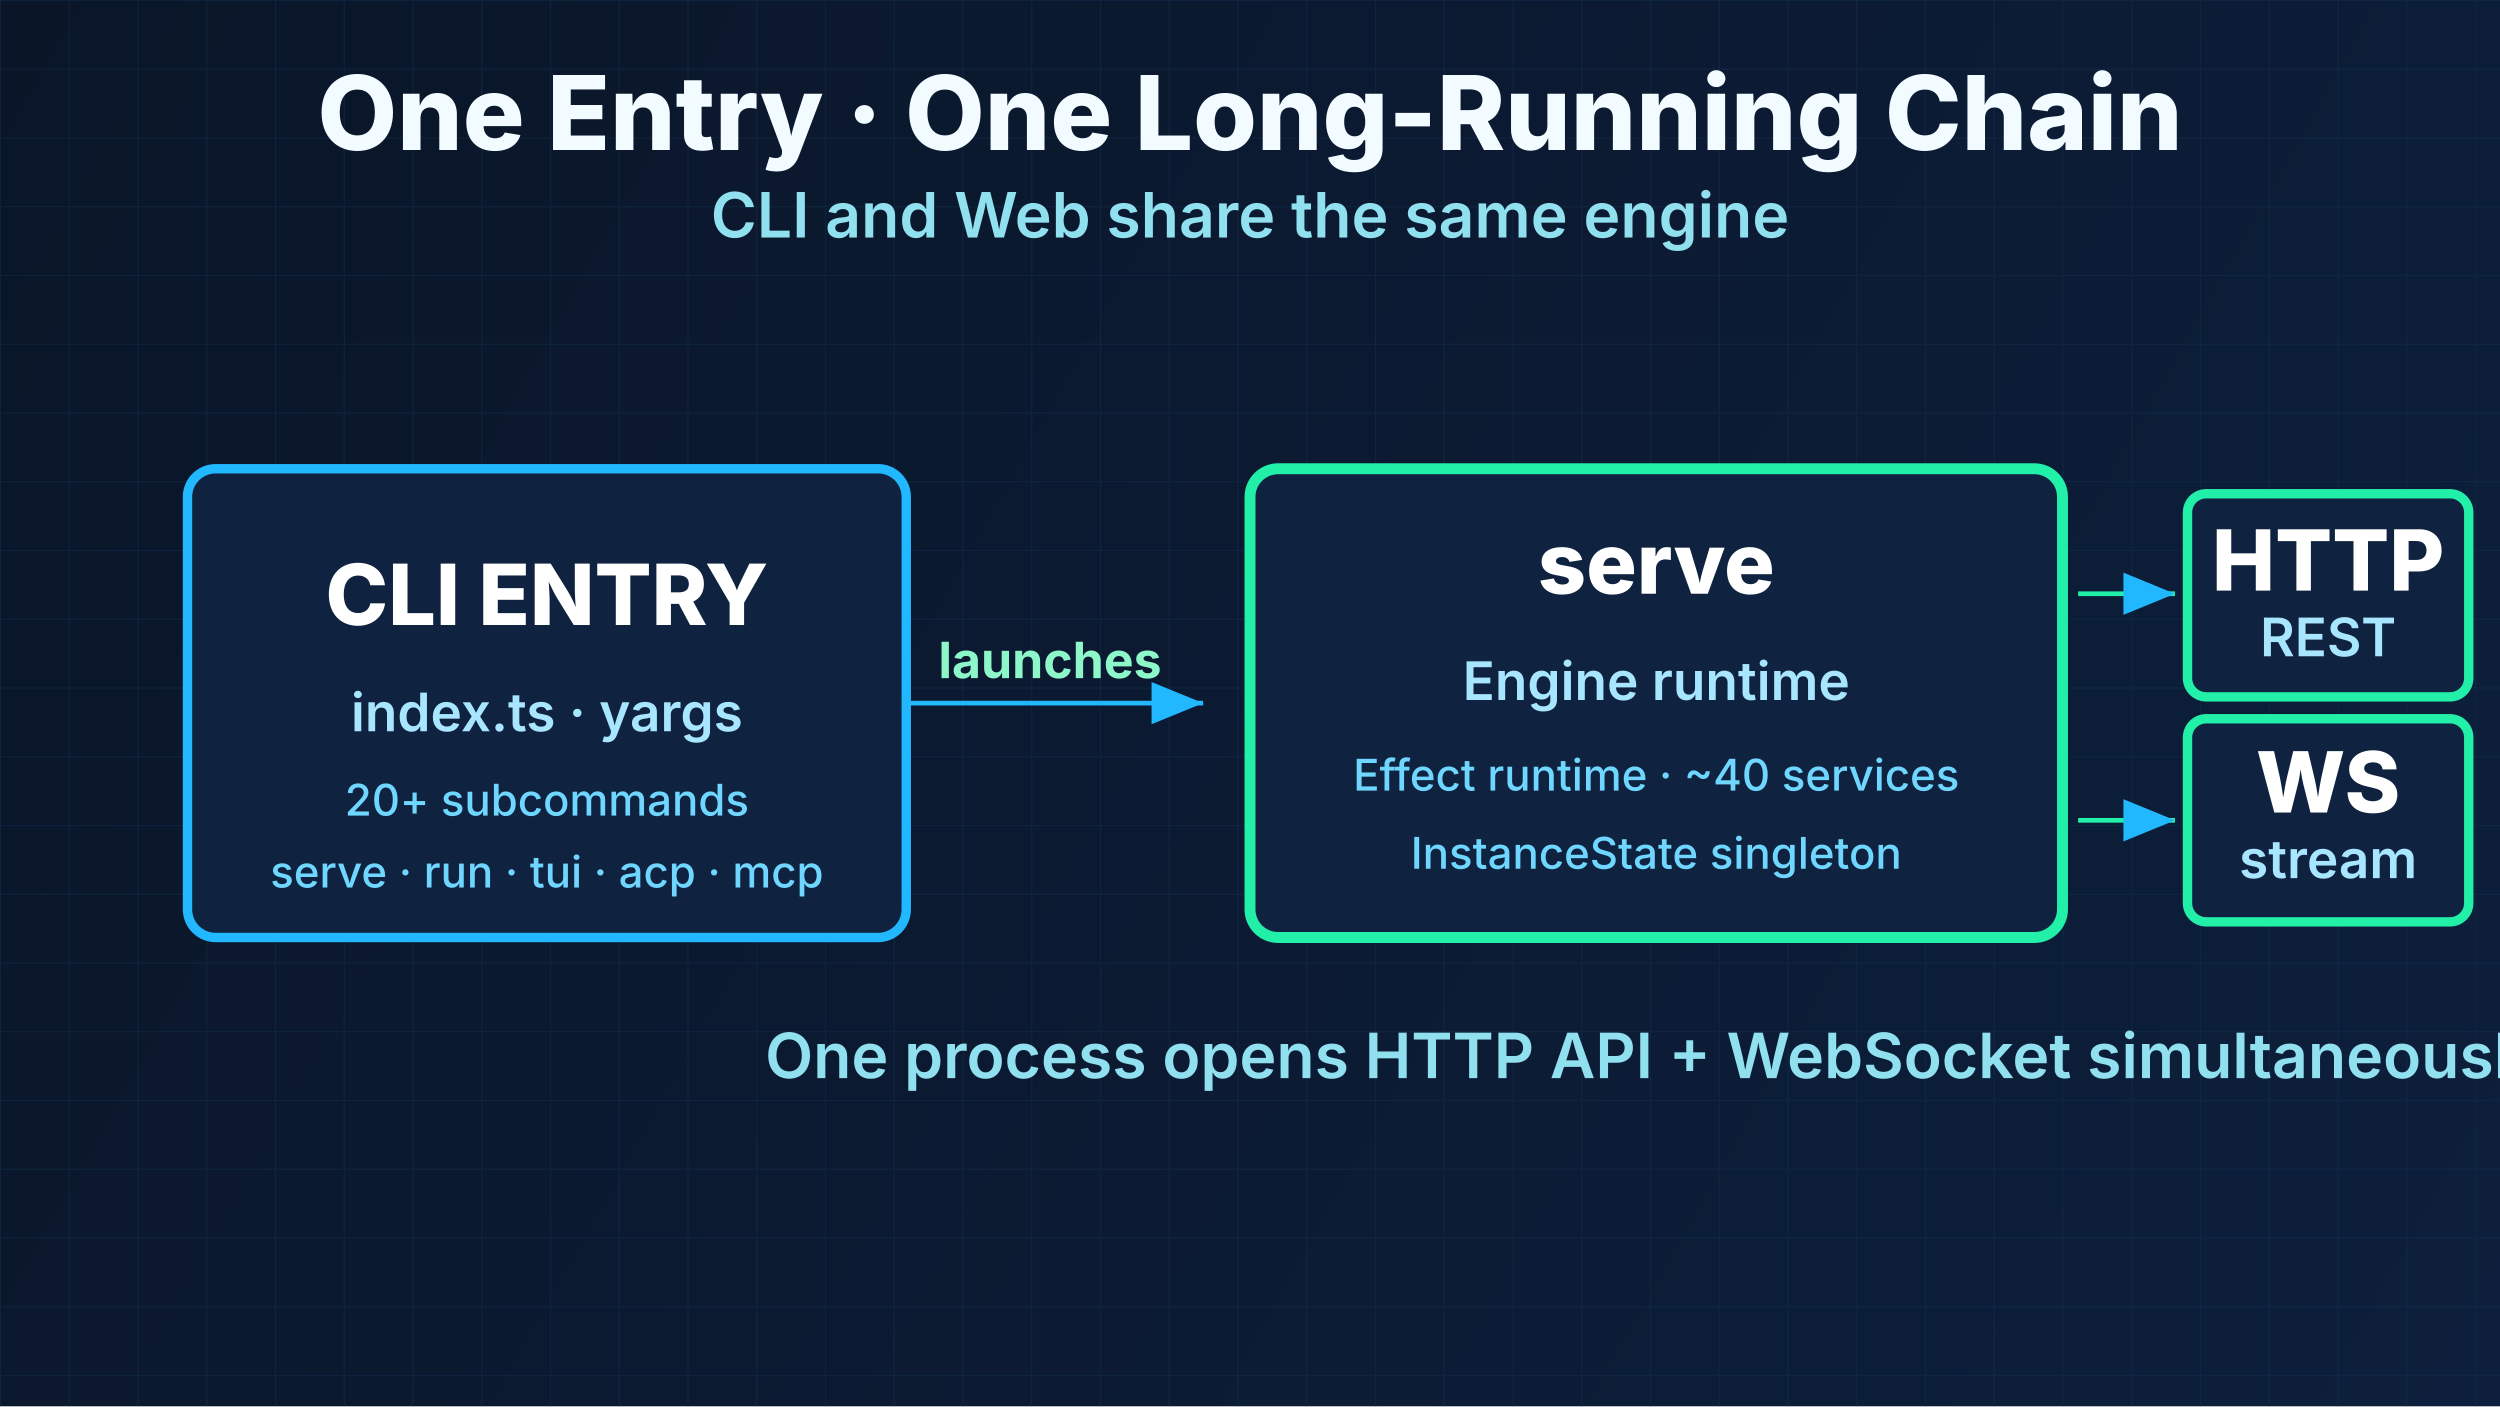
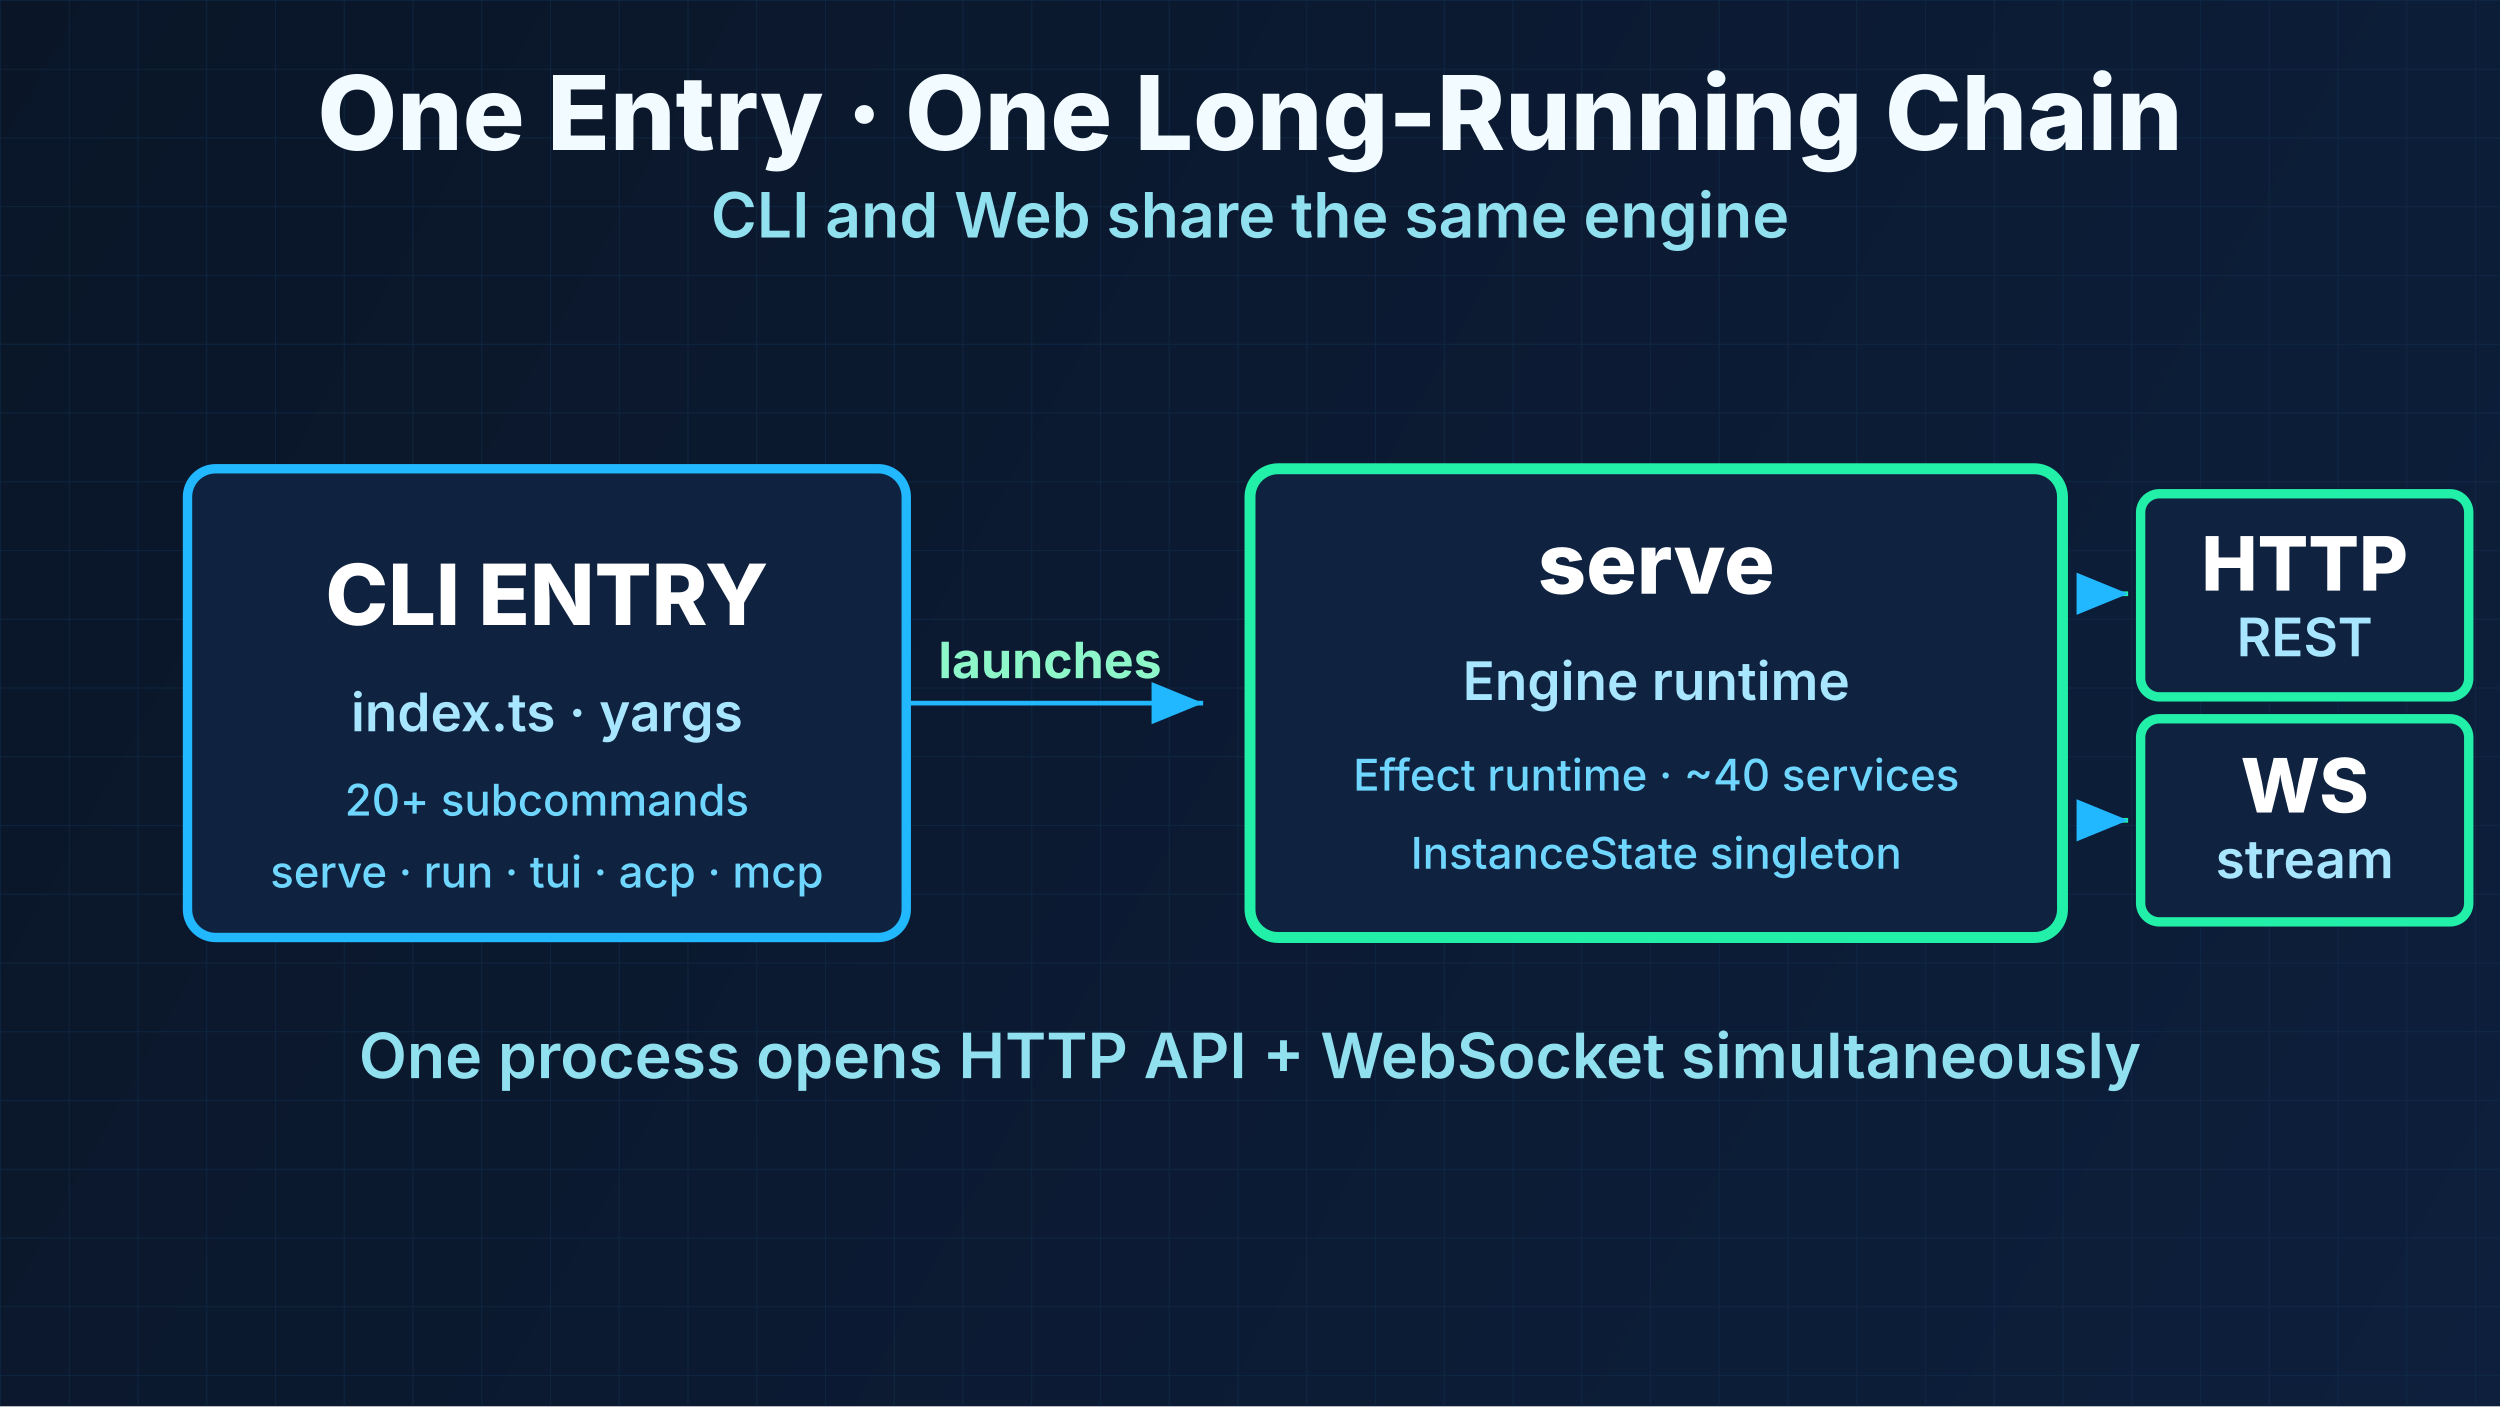
<svg xmlns="http://www.w3.org/2000/svg" viewBox="0 0 1600 900" width="1600" height="900" role="img" aria-label="OpenCode Single Entry Point">
  <style>
    text { font-family: "Inter", "SF Pro Display", -apple-system, "Segoe UI", Arial, sans-serif; }
    .title   { font-size: 66px; font-weight: 800; fill: #f2fbff; }
    .subtitle{ font-size: 40px; font-weight: 600; fill: #90e0ef; }
    .node    { font-size: 54px; font-weight: 800; fill: #ffffff; }
    .sub     { font-size: 34px; font-weight: 600; fill: #a8e6ff; }
    .detail  { font-size: 28px; font-weight: 500; fill: #6fd7ff; }
    .label   { font-size: 32px; font-weight: 700; fill: #8ef7c9; }
  </style>
  <defs>
    <linearGradient id="bg" x1="0" y1="0" x2="1600" y2="900" gradientUnits="userSpaceOnUse">
      <stop offset="0" stop-color="#0a1628" />
      <stop offset="1" stop-color="#0d1f3c" />
    </linearGradient>
    <pattern id="grid" width="44" height="44" patternUnits="userSpaceOnUse">
      <path d="M44 0 L0 0 0 44" fill="none" stroke="#123356" stroke-width="1" />
    </pattern>
    <marker id="ah" markerWidth="13" markerHeight="9" refX="11" refY="4.5" orient="auto">
      <polygon points="0 0, 11 4.5, 0 9" fill="#22b8ff" />
    </marker>
  </defs>
  <rect width="1600" height="900" fill="url(#bg)" />
  <rect width="1600" height="900" fill="url(#grid)" opacity="0.5" />
  <text x="800" y="96" text-anchor="middle" class="title">One Entry · One Long-Running Chain</text>
  <text x="800" y="152" text-anchor="middle" class="subtitle">CLI and Web share the same engine</text>
  <rect x="120" y="300" width="460" height="300" rx="18" fill="#0f2340" stroke="#22b8ff" stroke-width="6" />
  <text x="350" y="400" text-anchor="middle" class="node">CLI ENTRY</text>
  <text x="350" y="468" text-anchor="middle" class="sub">index.ts · yargs</text>
  <text x="350" y="522" text-anchor="middle" class="detail">20+ subcommands</text>
  <text x="350" y="568" text-anchor="middle" class="detail">serve · run · tui · acp · mcp</text>
  <line x1="580" y1="450" x2="770" y2="450" stroke="#22b8ff" stroke-width="3" marker-end="url(#ah)" />
  <text x="672" y="434" text-anchor="middle" class="label">launches</text>
  <rect x="800" y="300" width="520" height="300" rx="18" fill="#0f2340" stroke="#22f0a8" stroke-width="7" />
  <text x="1060" y="380" text-anchor="middle" class="node">serve</text>
  <text x="1060" y="448" text-anchor="middle" class="sub">Engine runtime</text>
  <text x="1060" y="506" text-anchor="middle" class="detail">Effect runtime · ~40 services</text>
  <text x="1060" y="556" text-anchor="middle" class="detail">InstanceState singleton</text>
-   <rect x="1400" y="316" width="180" height="130" rx="12" fill="#0f2340" stroke="#22f0a8" stroke-width="6" />
-   <text x="1490" y="378" text-anchor="middle" class="node">HTTP</text>
-   <text x="1490" y="420" text-anchor="middle" class="sub">REST</text>
-   <line x1="1330" y1="380" x2="1392" y2="380" stroke="#22f0a8" stroke-width="3" marker-end="url(#ah)" />
-   <rect x="1400" y="460" width="180" height="130" rx="12" fill="#0f2340" stroke="#22f0a8" stroke-width="6" />
-   <text x="1490" y="520" text-anchor="middle" class="node">WS</text>
-   <text x="1490" y="562" text-anchor="middle" class="sub">stream</text>
-   <line x1="1330" y1="525" x2="1392" y2="525" stroke="#22f0a8" stroke-width="3" marker-end="url(#ah)" />
-   <text x="1060" y="690" text-anchor="middle" class="subtitle">One process opens HTTP API + WebSocket simultaneously</text>
+   <rect x="1370" y="316" width="210" height="130" rx="12" fill="#0f2340" stroke="#22f0a8" stroke-width="6" />
+   <text x="1475" y="378" text-anchor="middle" class="node" style="font-size:48px">HTTP</text>
+   <text x="1475" y="420" text-anchor="middle" class="sub">REST</text>
+   <line x1="1330" y1="380" x2="1362" y2="380" stroke="#22f0a8" stroke-width="3" marker-end="url(#ah)" />
+   <rect x="1370" y="460" width="210" height="130" rx="12" fill="#0f2340" stroke="#22f0a8" stroke-width="6" />
+   <text x="1475" y="520" text-anchor="middle" class="node" style="font-size:48px">WS</text>
+   <text x="1475" y="562" text-anchor="middle" class="sub">stream</text>
+   <line x1="1330" y1="525" x2="1362" y2="525" stroke="#22f0a8" stroke-width="3" marker-end="url(#ah)" />
+   <text x="800" y="690" text-anchor="middle" class="subtitle">One process opens HTTP API + WebSocket simultaneously</text>
</svg>
